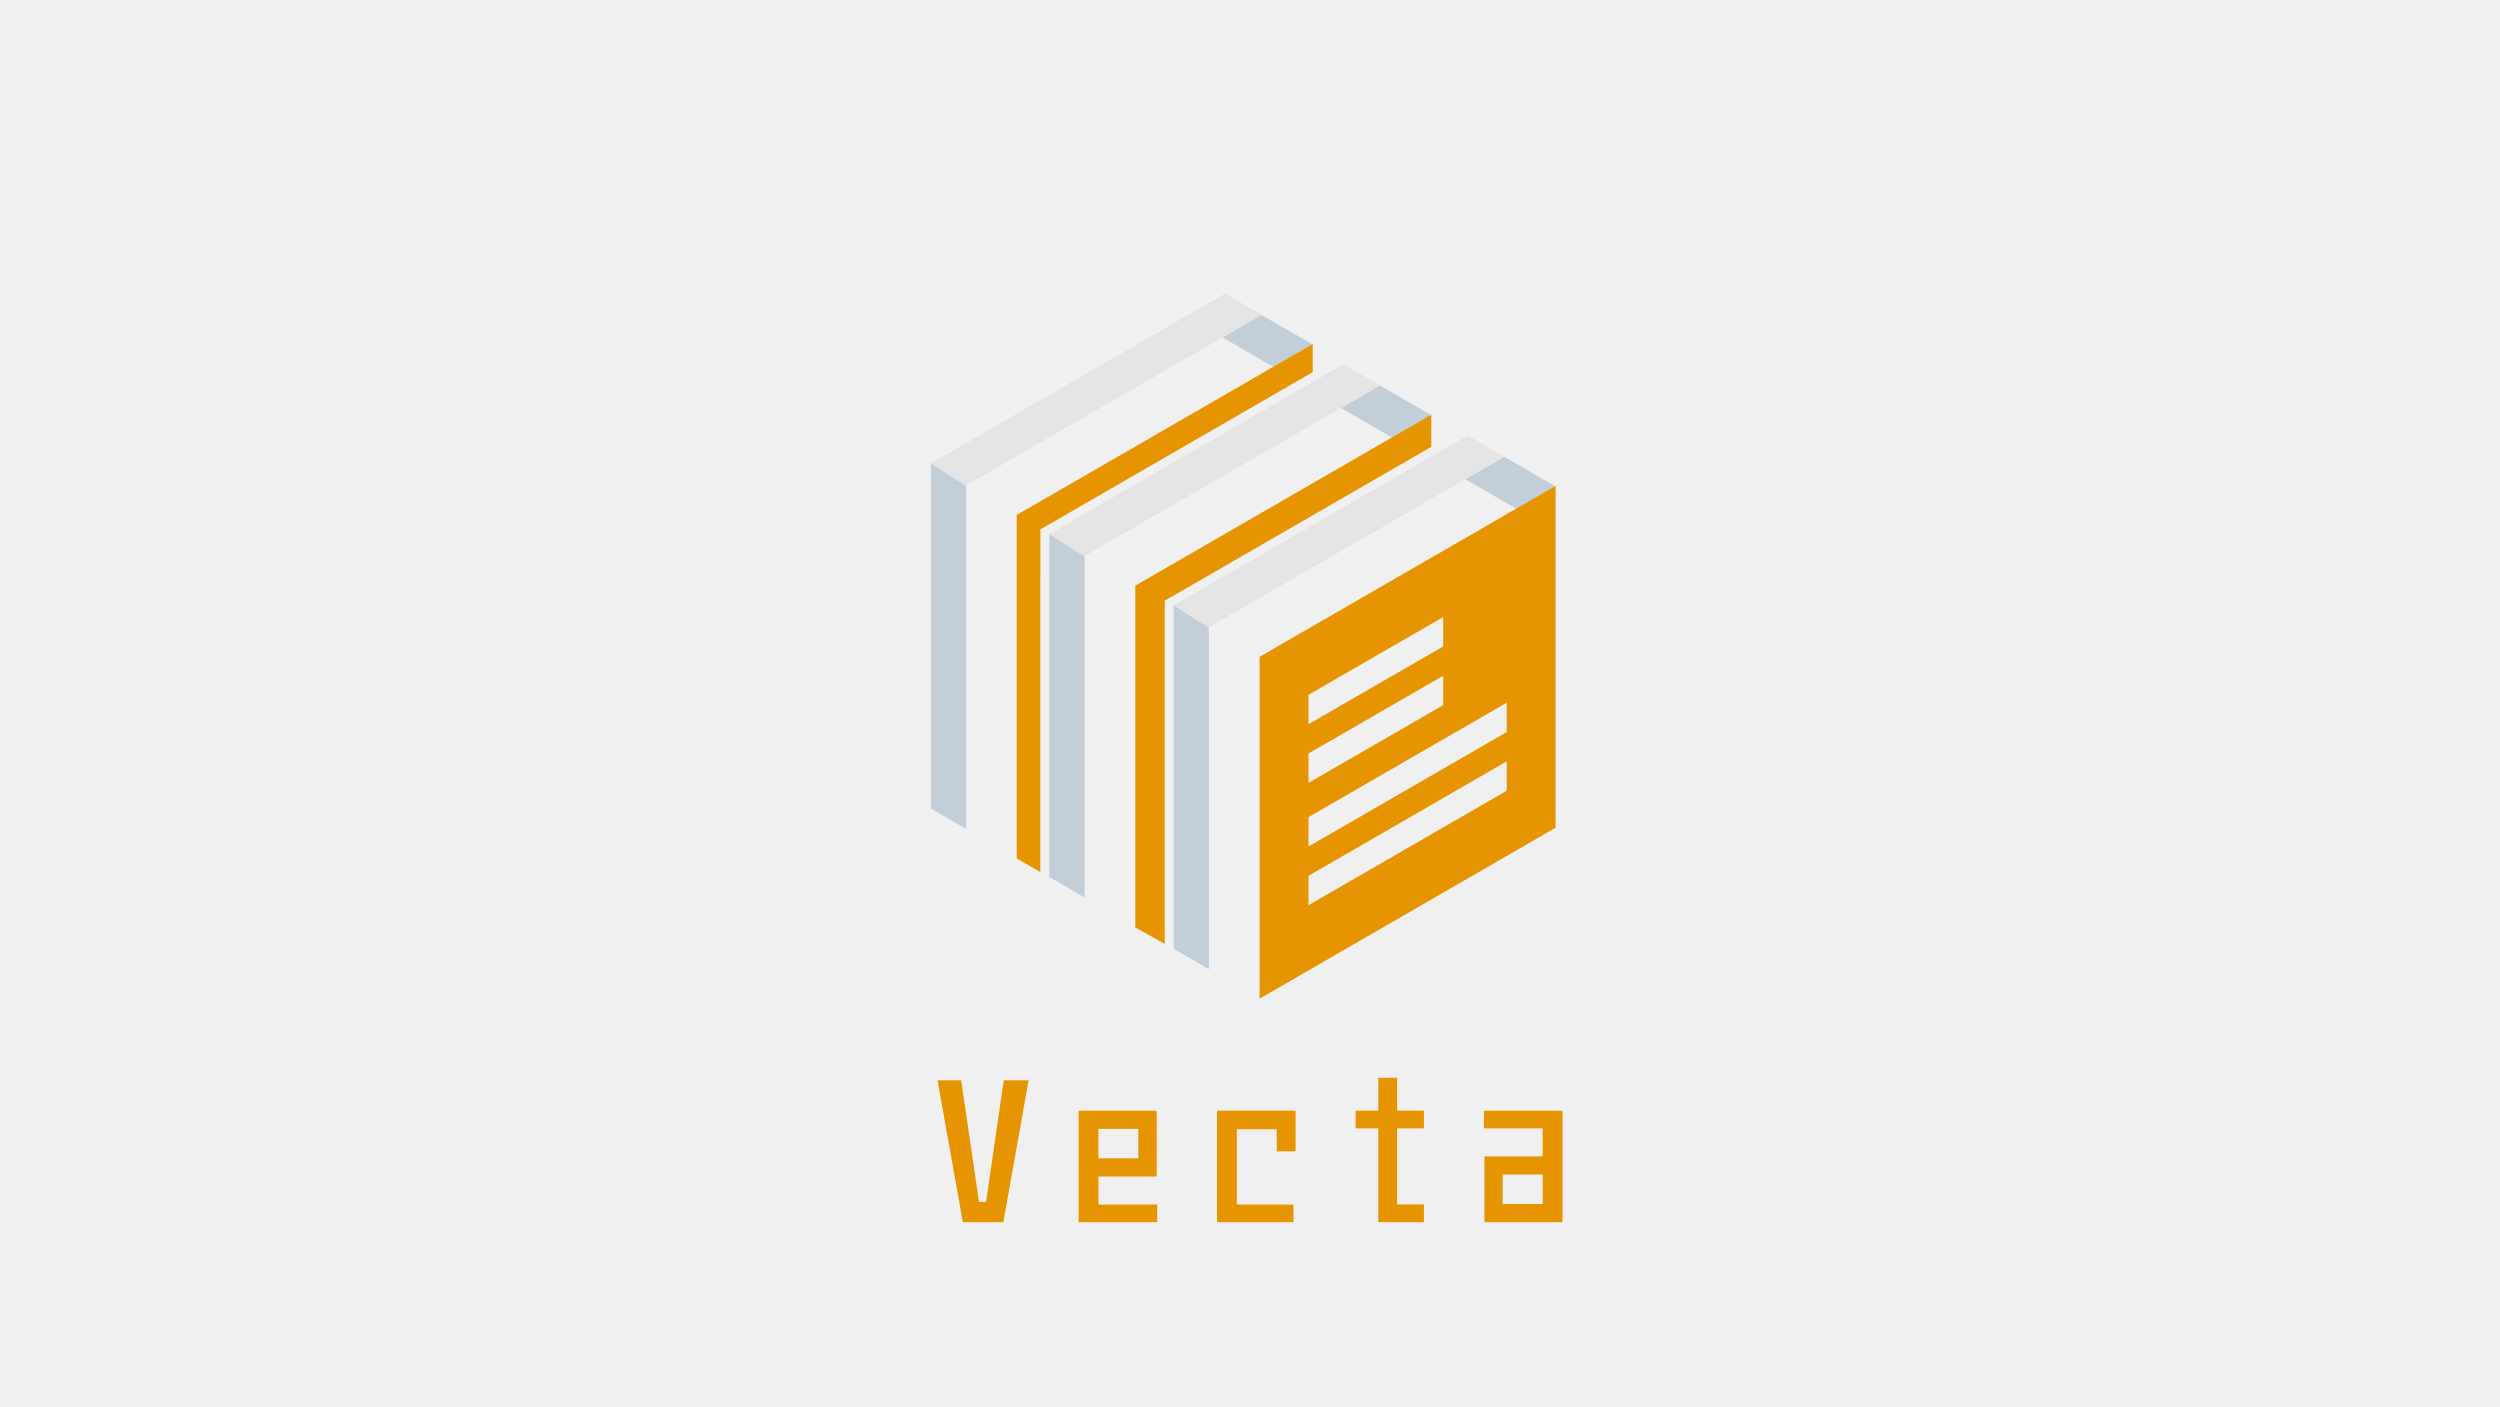
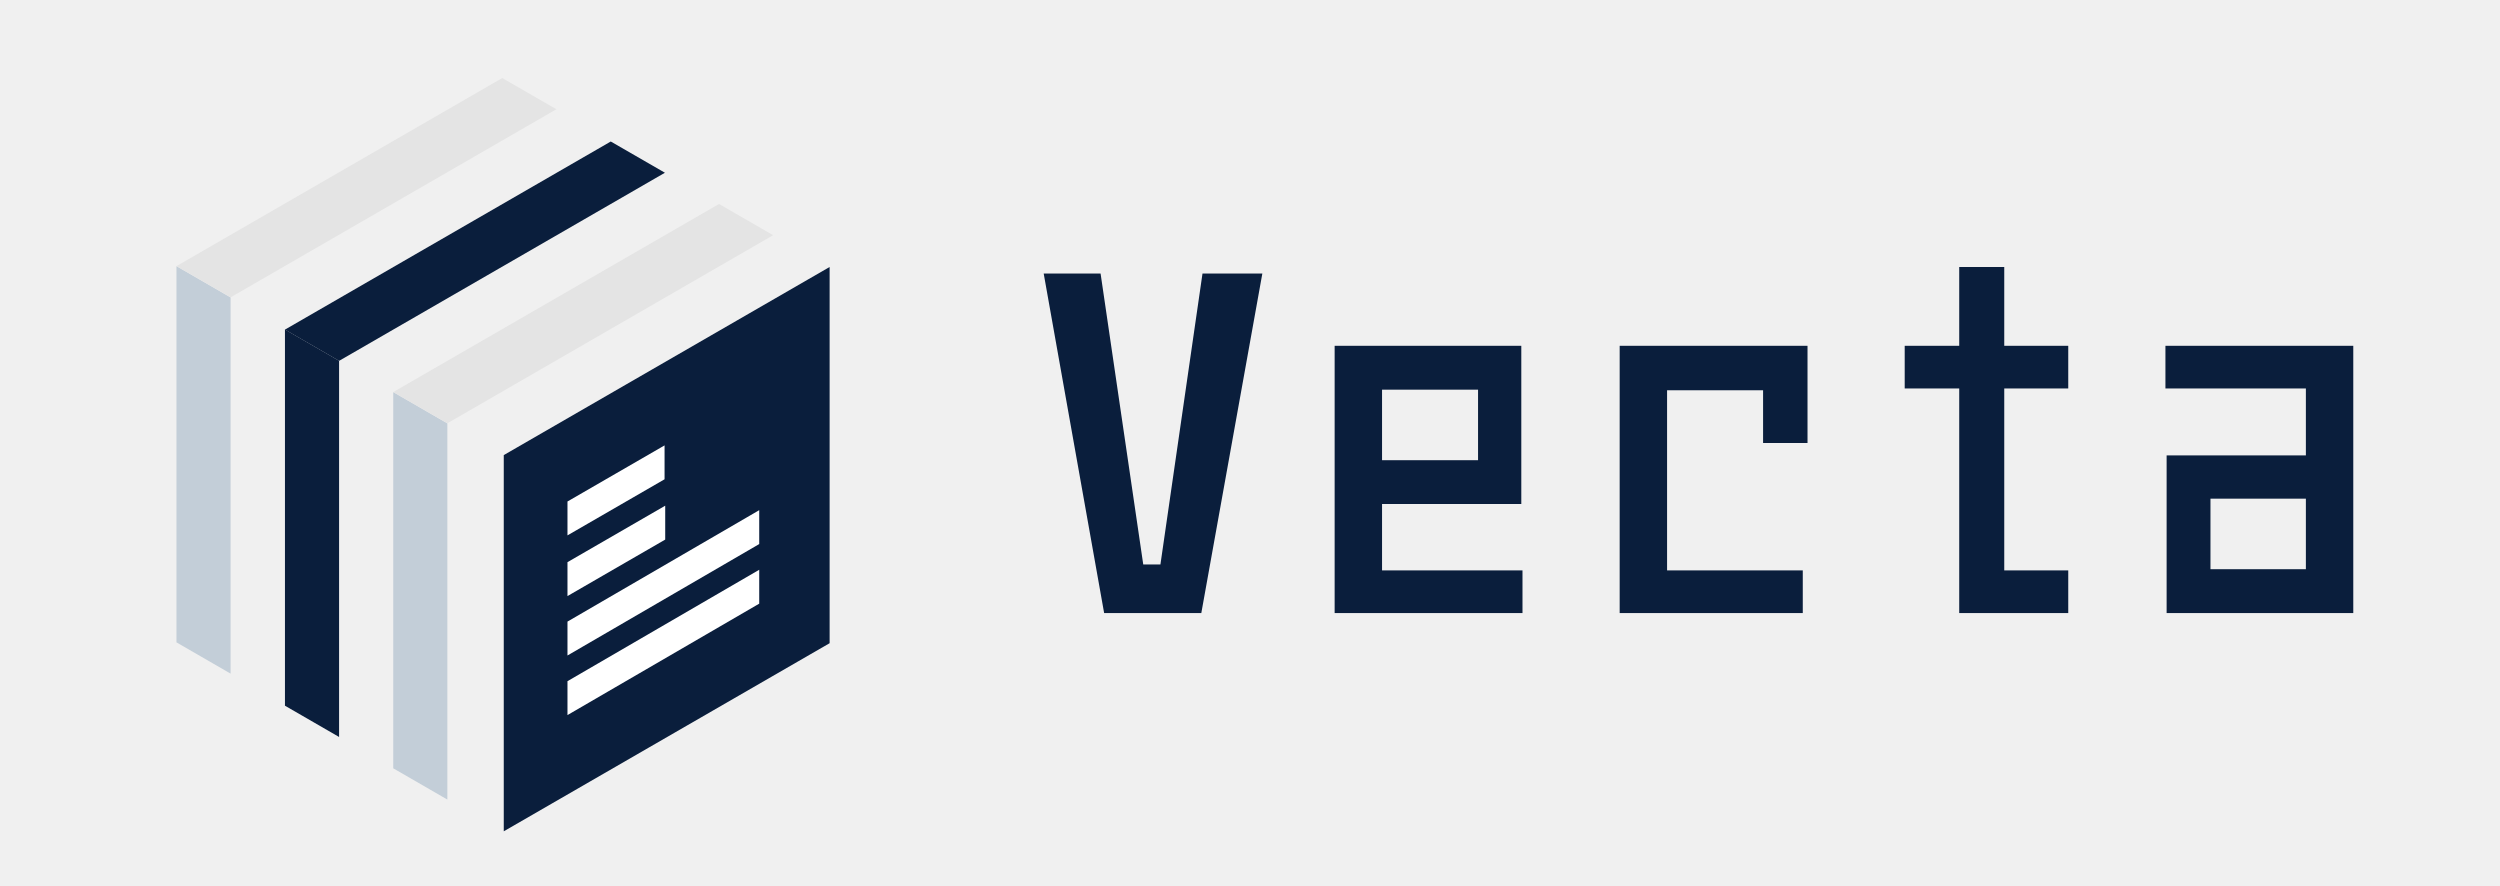
- <svg xmlns="http://www.w3.org/2000/svg" id="_レイヤー_1" data-name="レイヤー 1" viewBox="0 0 400 225">
-   <defs>
-     <style>
-       .cls-1 {
-         fill: #e4e4e4;
-       }
- 
-       .cls-2 {
-         fill: #c3cfd8;
-       }
- 
-       .cls-3 {
-         fill: #e69500;
-       }
-     </style>
-   </defs>
-   <path class="cls-2" d="M242.65,81.41l1.76-1.01,4.47-2.58-4.47-2.58-3.74-2.16-6.23,3.6,8.22,4.74" />
-   <path class="cls-2" d="M187.78,96.79v55.01l5.65,3.27v-54.69l-5.65-3.59" />
-   <path class="cls-3" d="M241.08,117.12l-2.99,1.73-1.18.68-9.17,5.3-12.72,7.34-5.66,3.27v-4.7l5.66-3.27,12.72-7.34,9.17-5.29,1.18-.68,2.99-1.73v4.69ZM241.08,126.51l-2.99,1.73-1.18.68-9.17,5.3-12.72,7.34-5.66,3.27v-4.7l5.66-3.27,12.72-7.34,9.17-5.3,1.18-.68,2.99-1.73v4.7ZM209.36,120.56l5.66-3.27,12.72-7.34,3.17-1.83v4.7l-3.17,1.83-12.72,7.34-5.66,3.27v-4.7ZM209.36,111.17l5.66-3.27,12.72-7.34,3.17-1.83v4.7l-3.17,1.83-12.72,7.34-5.66,3.27v-4.7ZM244.43,80.33l-1.76,1.01-13.7,7.91-18.99,10.96-8.45,4.88v54.7l47.36-27.35v-54.69l-4.47,2.58" />
-   <path class="cls-1" d="M234.83,69.67l-47.08,27.18,5.65,3.59v-.07l41.07-23.71,6.23-3.6-5.87-3.39" />
-   <path class="cls-2" d="M222.76,70.01l1.76-1.01,4.47-2.58-4.47-2.58-3.74-2.16-6.23,3.6,8.22,4.75" />
-   <path class="cls-2" d="M167.89,85.39v54.93l5.65,3.27v-54.61l-5.65-3.59" />
-   <path class="cls-3" d="M186.35,96.12l42.66-24.63v-5.14l-47.36,27.35v54.69l4.71,2.64v-54.9" />
-   <path class="cls-1" d="M214.94,58.27l-47.08,27.18,5.65,3.59v-.07l47.3-27.31-5.87-3.39" />
-   <path class="cls-2" d="M210.03,55.12l-4.47-2.58-3.75-2.16-6.23,3.6,8.22,4.74,1.76-1.01,4.47-2.58" />
-   <path class="cls-2" d="M148.94,129.37l5.65,3.26v-54.95l-5.65-3.59v55.28" />
-   <path class="cls-3" d="M166.46,92.23v-7.52l12.91-7.46,27.94-16.13,1.33-.77,1.4-.81v-4.49l-4.47,2.58-1.76,1.01-28.24,16.31-12.9,7.44v54.96l2.38,1.37,1.4.81v-47.31" />
-   <path class="cls-1" d="M195.98,46.98l-47.08,27.18,5.65,3.59v-.08l41.07-23.71,6.23-3.6-5.87-3.39" />
-   <g id="text-logo">
-     <g id="text-logo-path-0">
-       <path class="cls-3" d="M150,172.85l4.06,22.7h6.47l4.05-22.7h-3.98l-2.83,19.45h-1.13l-2.85-19.45h-3.8ZM172.58,195.55h12.57v-2.83h-9.4v-4.47h9.32v-10.53h-12.49v17.83ZM175.74,185.33v-4.71h6.39v4.71h-6.39ZM194.73,195.55h12.23v-2.83h-9.07v-12.05h6.39v3.54h3.01v-6.5h-12.57v17.83ZM216.89,180.54h3.64v15h7.3v-2.83h-4.29v-12.17h4.29v-2.83h-4.29v-5.26h-3.01v5.26h-3.64v2.83ZM237.43,180.54h9.4v4.48h-9.32v10.53h12.49v-17.83h-12.57v2.83ZM240.42,192.64v-4.71h6.42v4.71h-6.42Z" />
-     </g>
+ <svg xmlns="http://www.w3.org/2000/svg" width="1030" height="365" viewBox="0 0 1030 365" fill="none">
+   <g id="symbol">
+     <path d="M117.4 290.752L139.7 303.635V148.635L117.4 135.749V290.752Z" fill="#0A1E3C" />
+     <path d="M162.01 316.542L184.31 329.426V174.426L162.01 161.539V316.542Z" fill="#C3CED8" />
+     <path d="M184.307 174.402L162 161.531L296.234 84.031L318.544 96.9L184.307 174.402Z" fill="#E4E4E4" />
+     <path d="M72.703 264.653L95.003 277.536V122.536L72.703 109.65V264.653Z" fill="#C3CED8" />
+     <path d="M95 122.513L72.693 109.642L206.927 32.142L229.237 45.011L95 122.513Z" fill="#E4E4E4" />
+     <path d="M139.707 148.671L117.4 135.8L251.634 58.3L273.944 71.169L139.707 148.671Z" fill="#0A1E3C" />
+     <path d="M207.55 187.499L341.802 109.999L341.802 264.999L207.55 342.499L207.55 187.499Z" fill="#0A1E3C" />
+     <path d="M233.8 206.614L233.8 220.578L273.8 197.463V183.499L233.8 206.614Z" fill="white" />
+     <path d="M233.8 231.614L233.8 245.578L274.067 222.308V208.344L233.8 231.614Z" fill="white" />
+     <path d="M233.8 256.097L233.8 270.061L312.8 224.151V210.187L233.8 256.097Z" fill="white" />
+     <path d="M233.8 280.65L233.8 294.614L312.8 248.704V234.74L233.8 280.65Z" fill="white" />
  </g>
+   <path transform="translate(430 110) scale(2.5)" d="M36.035 1.074L25.977 57.031H9.961L0 1.074H9.375L16.406 49.023H19.238L26.172 1.074H36.035ZM55.762 39.062V50H78.906V57.031H47.949V12.988H78.711V39.062H55.762ZM55.762 31.836H71.582V20.215H55.762V31.836ZM118.555 20.312H102.734V50H125.098V57.031H94.922V12.988H125.879V29.004H118.555V20.312ZM168.848 57.031H150.879V20.02H141.895V12.988H150.879V0H158.301V12.988H168.848V20.02H158.301V50H168.848V57.031ZM208.008 31.055V20.02H184.863V12.988H215.82V57.031H185.059V31.055H208.008ZM208.008 38.184H192.285V49.805H208.008V38.184Z" fill="#0A1E3C" />
</svg>
